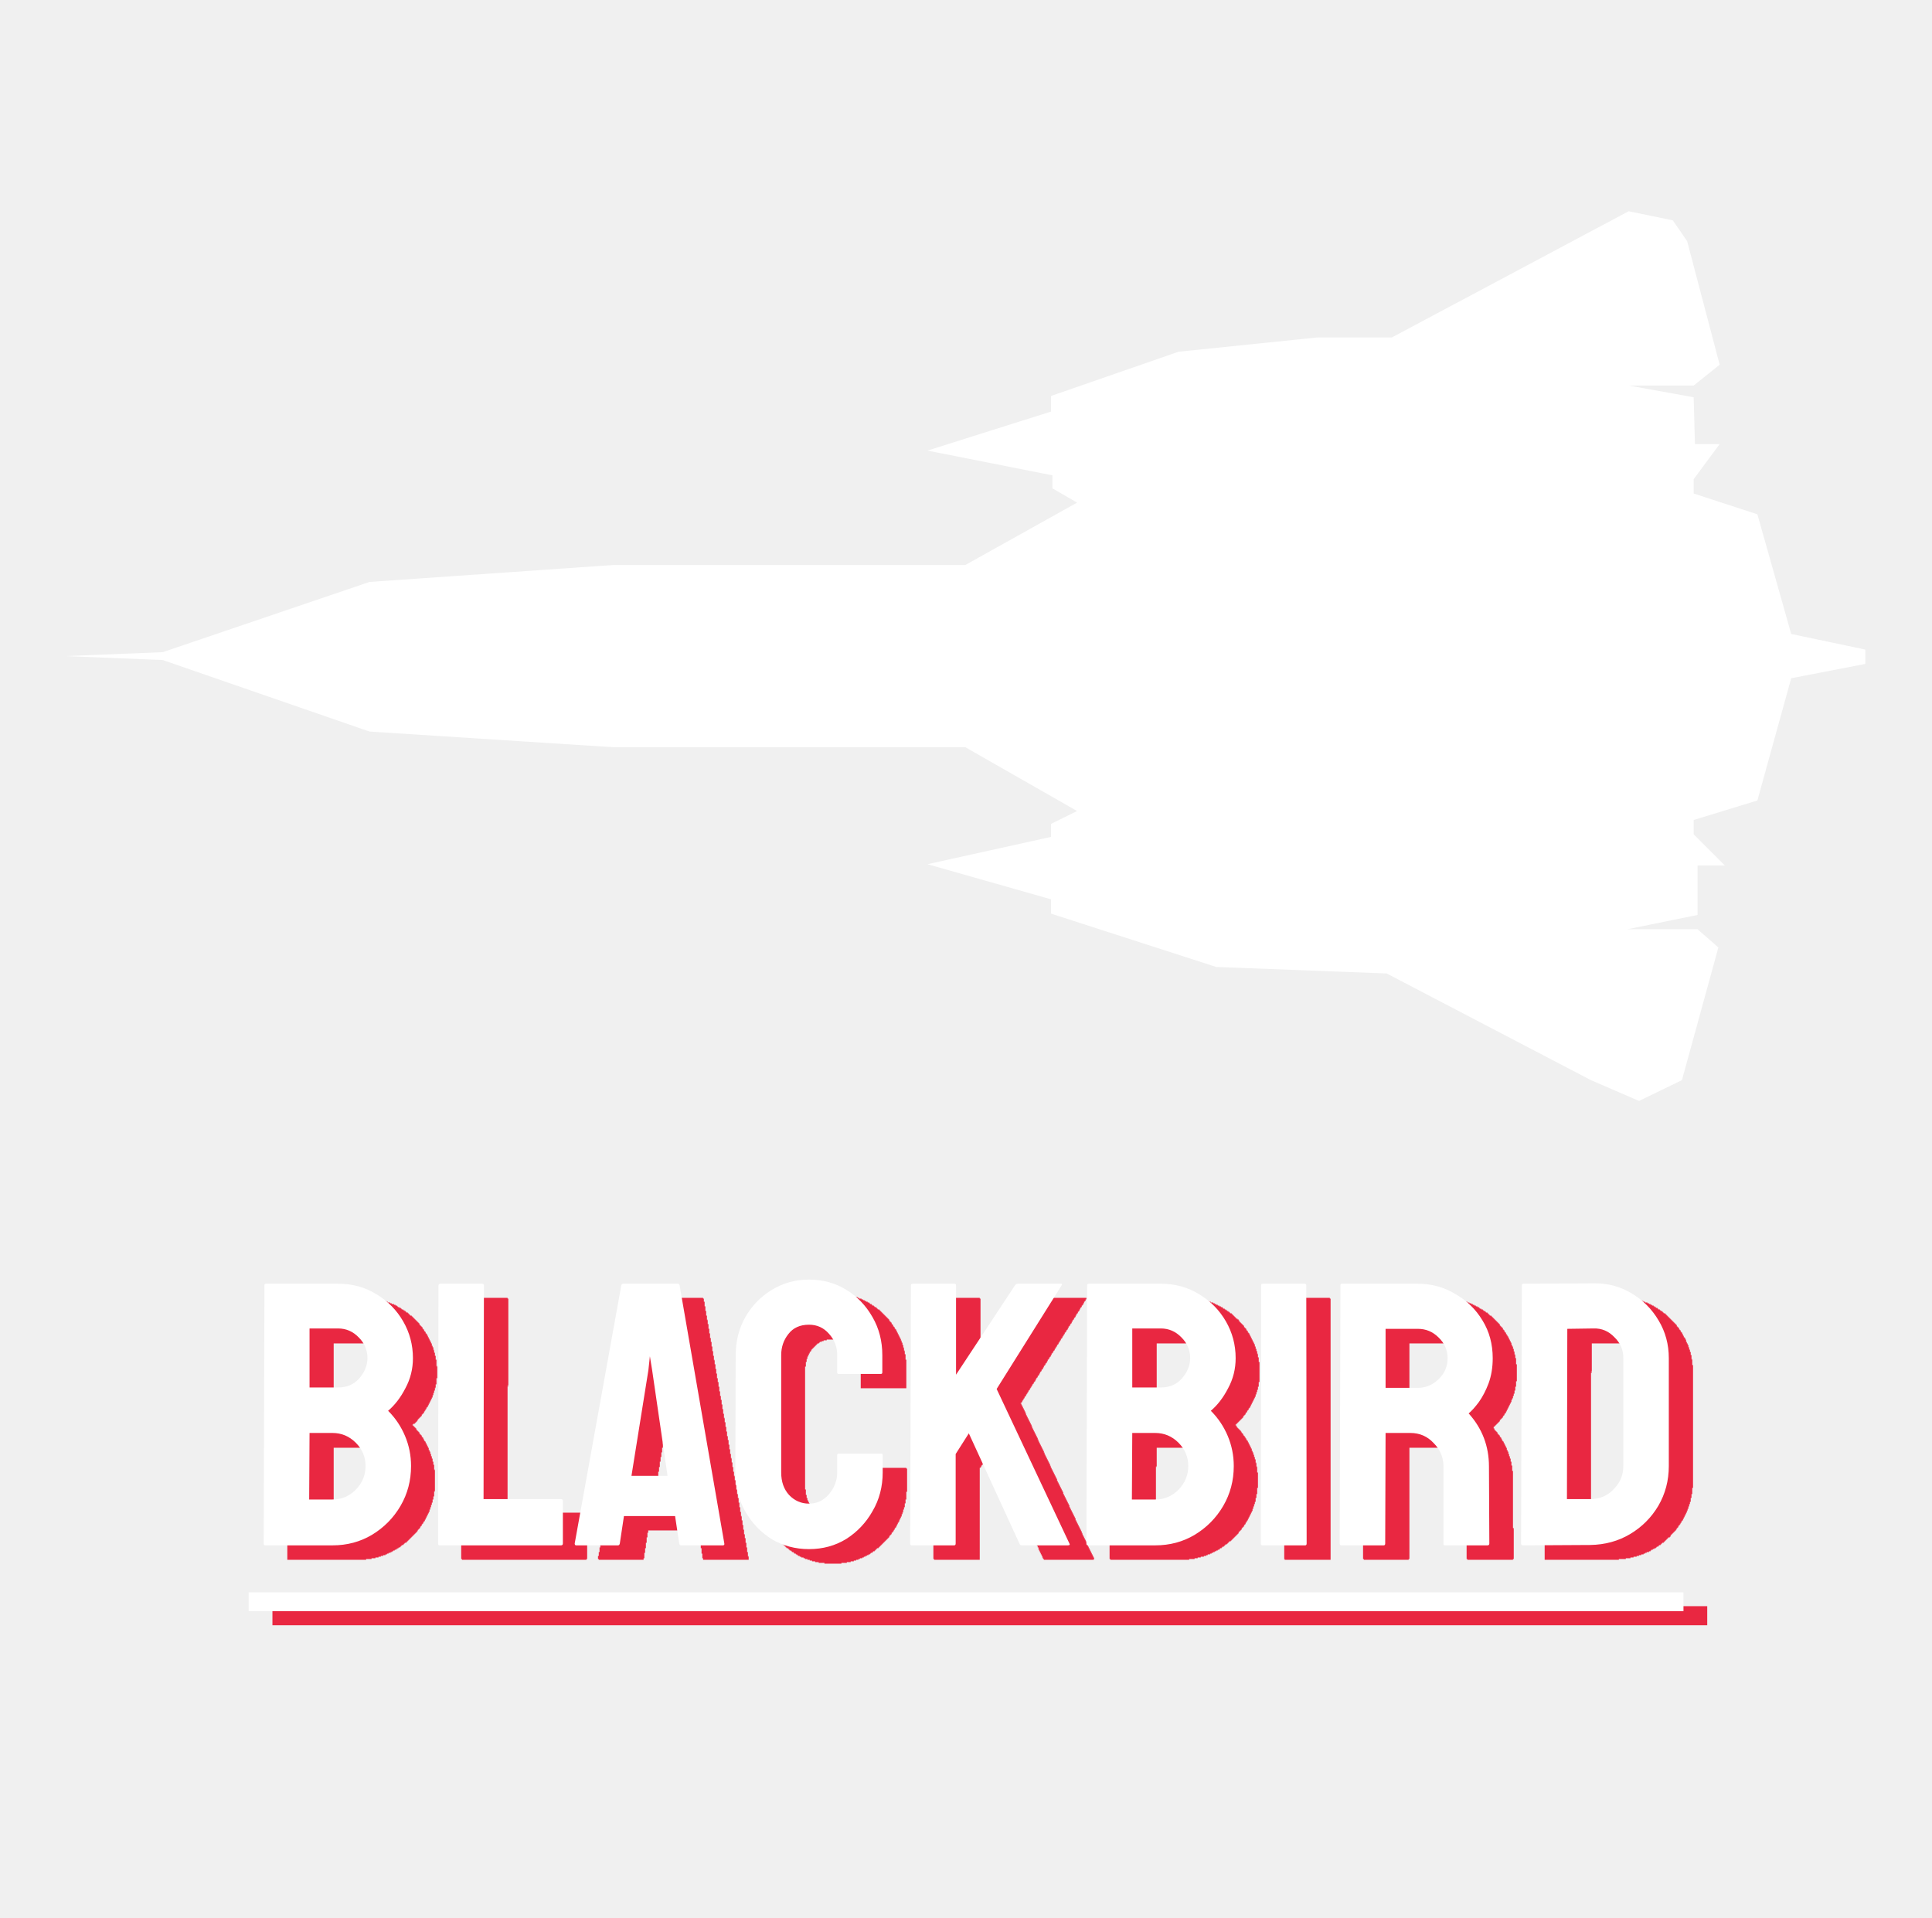
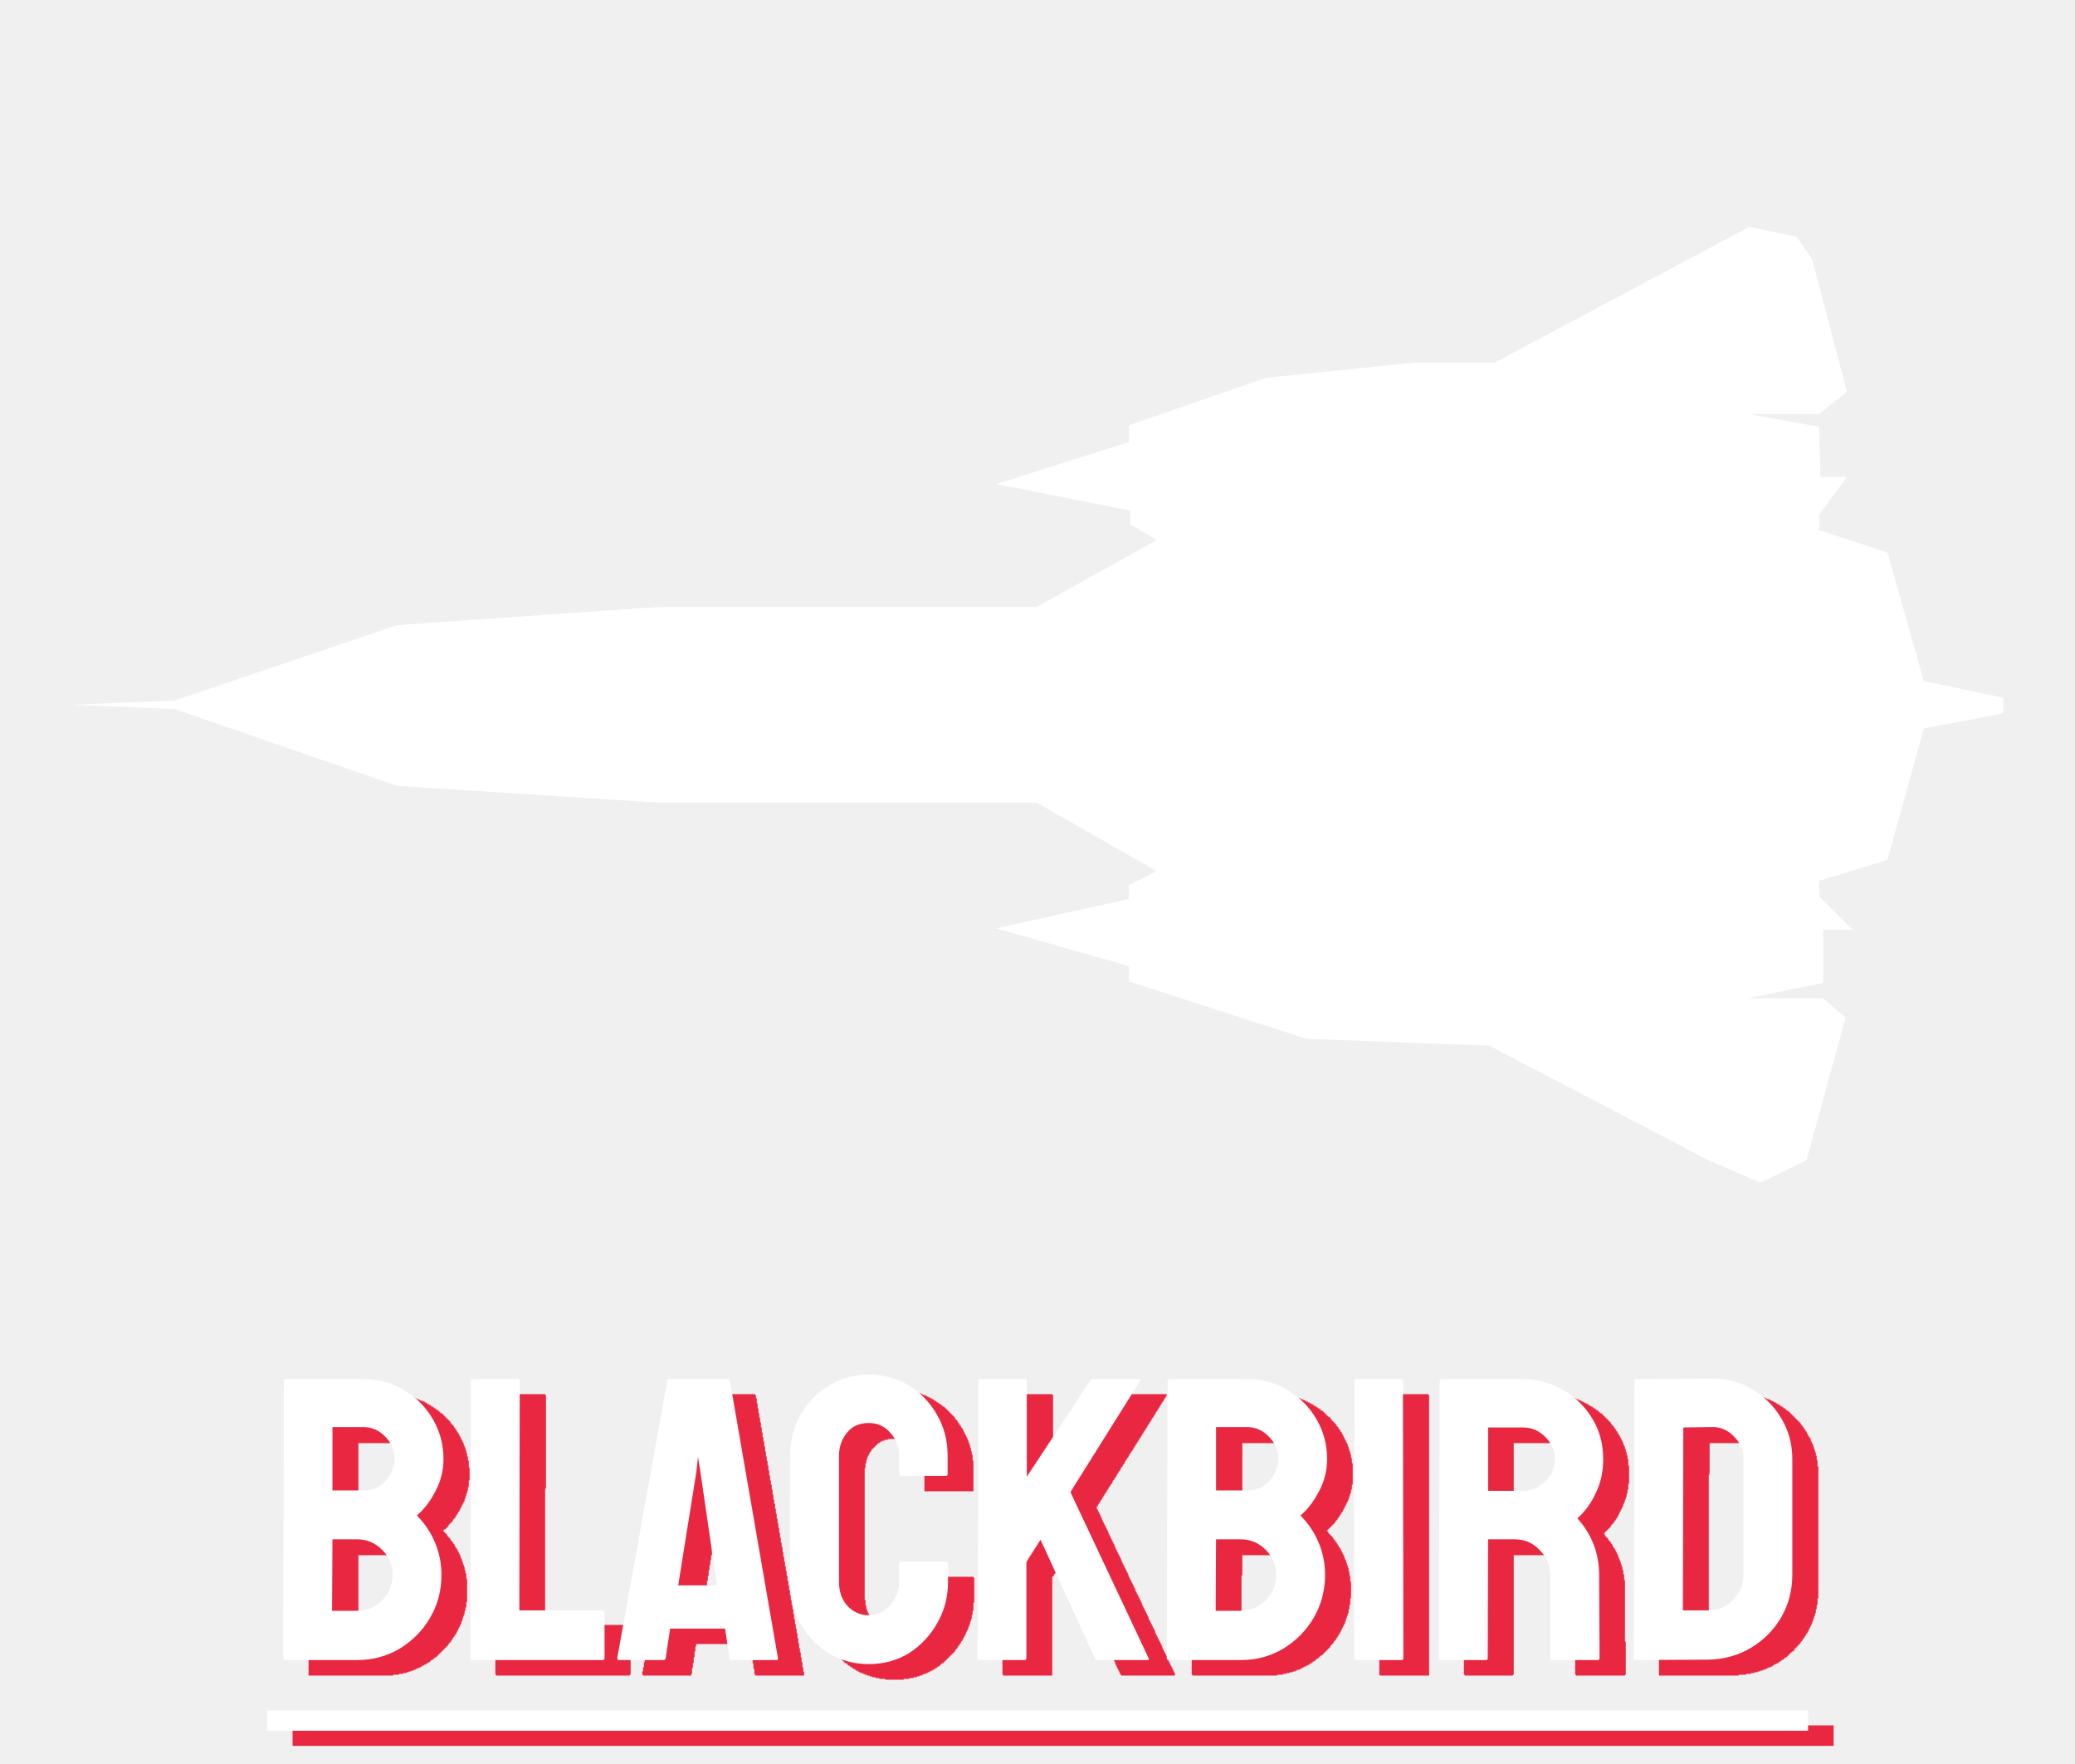
- <svg xmlns="http://www.w3.org/2000/svg" width="406" height="403" viewBox="0 0 406 403" fill="none">
+ <svg xmlns="http://www.w3.org/2000/svg" width="406" height="345" viewBox="0 0 406 345" fill="none">
  <path d="M34.187 137.062L13.813 137.882L34.187 138.702L77.648 153.736L128.764 157.016L202.84 157.016L226.347 170.441L220.88 173.143V175.877L194.913 181.617L220.88 188.997V192.004L255.595 203.211L291.403 204.578L334.318 226.992L344.432 231.366L353.452 226.992L361.106 199.111L356.732 195.284H341.972L356.732 192.277V181.89H362.473L355.912 175.33V172.323L369.306 168.223L376.413 142.529L391.994 139.522V136.515L376.413 133.235L369.306 108.088L355.912 103.714V100.707L361.379 93.327H356.186L355.912 83.487L342.245 81.027H355.912L361.379 76.653L354.546 50.685L351.539 46.312L342.245 44.398L292.497 70.913H276.916L247.668 73.92L220.88 83.213V86.493L194.913 94.694L221.154 99.887V102.621L226.347 105.627L202.84 118.748L128.764 118.748L77.648 122.301L34.187 137.062Z" fill="white" />
  <g filter="url(#filter0_d)">
    <path d="M55.728 324.765C55.517 324.765 55.412 324.634 55.412 324.37L55.57 270.097C55.57 269.887 55.675 269.781 55.886 269.781H71.054C74.056 269.781 76.742 270.519 79.112 271.993C81.482 273.415 83.352 275.311 84.721 277.681C86.09 280.051 86.775 282.632 86.775 285.423C86.775 287.688 86.248 289.795 85.195 291.743C84.194 293.692 82.983 295.272 81.561 296.483C83.088 298.011 84.273 299.775 85.116 301.776C85.959 303.778 86.38 305.884 86.38 308.096C86.38 311.151 85.643 313.942 84.168 316.47C82.693 318.998 80.692 321.026 78.164 322.553C75.689 324.028 72.924 324.765 69.869 324.765H55.728ZM65.05 291.585H71.054C72.897 291.585 74.372 290.953 75.478 289.689C76.637 288.373 77.216 286.951 77.216 285.423C77.216 283.738 76.61 282.29 75.399 281.078C74.188 279.814 72.739 279.182 71.054 279.182H65.05V291.585ZM64.971 315.127H69.869C71.765 315.127 73.398 314.443 74.767 313.073C76.136 311.651 76.821 309.992 76.821 308.096C76.821 306.2 76.136 304.568 74.767 303.198C73.398 301.829 71.765 301.144 69.869 301.144H65.05L64.971 315.127ZM92.374 324.765C92.163 324.765 92.058 324.634 92.058 324.37L92.136 270.176C92.136 269.913 92.268 269.781 92.531 269.781H101.3C101.564 269.781 101.695 269.913 101.695 270.176L101.616 315.048H117.89C118.154 315.048 118.285 315.18 118.285 315.443V324.37C118.285 324.634 118.154 324.765 117.89 324.765H92.374ZM120.771 324.37L130.567 270.097C130.62 269.887 130.751 269.781 130.962 269.781H142.417C142.628 269.781 142.759 269.887 142.812 270.097L152.213 324.37C152.266 324.634 152.16 324.765 151.897 324.765H143.128C142.917 324.765 142.786 324.634 142.733 324.37L141.864 318.603H131.12L130.251 324.37C130.198 324.634 130.067 324.765 129.856 324.765H121.087C120.876 324.765 120.771 324.634 120.771 324.37ZM132.7 310.15H140.284L137.045 287.951L136.571 285.028L136.255 287.951L132.7 310.15ZM170.009 325.555C167.113 325.555 164.479 324.844 162.109 323.422C159.792 321.948 157.949 319.999 156.579 317.576C155.21 315.154 154.525 312.441 154.525 309.439L154.604 284.791C154.604 281.895 155.263 279.261 156.579 276.891C157.949 274.469 159.792 272.546 162.109 271.124C164.479 269.65 167.113 268.912 170.009 268.912C172.906 268.912 175.513 269.623 177.83 271.045C180.148 272.467 181.991 274.39 183.36 276.812C184.73 279.182 185.414 281.842 185.414 284.791V288.425C185.414 288.636 185.309 288.741 185.098 288.741H176.25C176.04 288.741 175.934 288.636 175.934 288.425V284.791C175.934 283.053 175.355 281.552 174.196 280.288C173.09 279.024 171.695 278.392 170.009 278.392C168.113 278.392 166.665 279.051 165.664 280.367C164.664 281.631 164.163 283.106 164.163 284.791V309.439C164.163 311.388 164.716 312.968 165.822 314.179C166.981 315.391 168.377 315.996 170.009 315.996C171.695 315.996 173.09 315.338 174.196 314.021C175.355 312.652 175.934 311.125 175.934 309.439V305.805C175.934 305.595 176.04 305.489 176.25 305.489H185.177C185.388 305.489 185.493 305.595 185.493 305.805V309.439C185.493 312.441 184.782 315.154 183.36 317.576C181.991 319.999 180.148 321.948 177.83 323.422C175.513 324.844 172.906 325.555 170.009 325.555ZM191.586 324.765C191.376 324.765 191.27 324.634 191.27 324.37L191.428 270.176C191.428 269.913 191.534 269.781 191.744 269.781H200.592C200.803 269.781 200.908 269.913 200.908 270.176V288.899L213.311 270.097C213.469 269.887 213.654 269.781 213.864 269.781H222.949C223.16 269.781 223.213 269.887 223.107 270.097L209.44 291.901L224.766 324.449C224.872 324.66 224.74 324.765 224.371 324.765H214.733C214.47 324.765 214.312 324.66 214.259 324.449L203.594 301.223L200.829 305.568V324.37C200.829 324.634 200.724 324.765 200.513 324.765H191.586ZM228.618 324.765C228.407 324.765 228.302 324.634 228.302 324.37L228.46 270.097C228.46 269.887 228.565 269.781 228.776 269.781H243.944C246.946 269.781 249.632 270.519 252.002 271.993C254.372 273.415 256.241 275.311 257.611 277.681C258.98 280.051 259.665 282.632 259.665 285.423C259.665 287.688 259.138 289.795 258.085 291.743C257.084 293.692 255.873 295.272 254.451 296.483C255.978 298.011 257.163 299.775 258.006 301.776C258.848 303.778 259.27 305.884 259.27 308.096C259.27 311.151 258.532 313.942 257.058 316.47C255.583 318.998 253.582 321.026 251.054 322.553C248.578 324.028 245.813 324.765 242.759 324.765H228.618ZM237.94 291.585H243.944C245.787 291.585 247.262 290.953 248.368 289.689C249.526 288.373 250.106 286.951 250.106 285.423C250.106 283.738 249.5 282.29 248.289 281.078C247.077 279.814 245.629 279.182 243.944 279.182H237.94V291.585ZM237.861 315.127H242.759C244.655 315.127 246.287 314.443 247.657 313.073C249.026 311.651 249.711 309.992 249.711 308.096C249.711 306.2 249.026 304.568 247.657 303.198C246.287 301.829 244.655 301.144 242.759 301.144H237.94L237.861 315.127ZM265.342 324.765C265.079 324.765 264.947 324.634 264.947 324.37L265.026 270.097C265.026 269.887 265.131 269.781 265.342 269.781H274.19C274.401 269.781 274.506 269.887 274.506 270.097L274.585 324.37C274.585 324.634 274.48 324.765 274.269 324.765H265.342ZM281.85 324.765C281.639 324.765 281.534 324.634 281.534 324.37L281.692 270.097C281.692 269.887 281.797 269.781 282.008 269.781H297.966C300.81 269.781 303.417 270.492 305.787 271.914C308.21 273.284 310.132 275.153 311.554 277.523C312.976 279.841 313.687 282.474 313.687 285.423C313.687 287.372 313.397 289.136 312.818 290.716C312.239 292.244 311.554 293.56 310.764 294.666C309.974 295.72 309.263 296.51 308.631 297.036C311.475 300.196 312.897 303.909 312.897 308.175L312.976 324.37C312.976 324.634 312.844 324.765 312.581 324.765H303.654C303.443 324.765 303.338 324.686 303.338 324.528V308.175C303.338 306.279 302.653 304.647 301.284 303.277C299.967 301.855 298.335 301.144 296.386 301.144H291.172L291.093 324.37C291.093 324.634 290.988 324.765 290.777 324.765H281.85ZM291.172 291.664H297.966C299.599 291.664 301.047 291.059 302.311 289.847C303.575 288.636 304.207 287.161 304.207 285.423C304.207 283.738 303.575 282.29 302.311 281.078C301.1 279.867 299.651 279.261 297.966 279.261H291.172V291.664ZM320.04 324.765C319.777 324.765 319.645 324.634 319.645 324.37L319.803 270.097C319.803 269.887 319.909 269.781 320.119 269.781L334.892 269.702C337.789 269.65 340.422 270.334 342.792 271.756C345.215 273.178 347.137 275.101 348.559 277.523C349.981 279.893 350.692 282.527 350.692 285.423V308.096C350.692 311.151 349.955 313.942 348.48 316.47C347.006 318.946 345.031 320.921 342.555 322.395C340.08 323.87 337.289 324.634 334.181 324.686L320.04 324.765ZM329.283 315.048H334.181C336.13 315.048 337.763 314.364 339.079 312.994C340.449 311.625 341.133 309.992 341.133 308.096V285.344C341.133 283.659 340.501 282.211 339.237 280.999C338.026 279.735 336.578 279.13 334.892 279.182L329.362 279.261L329.283 315.048Z" fill="white" />
    <path d="M52.252 334.64H353.773V338.59H52.252V334.64Z" fill="white" />
  </g>
  <defs>
    <filter id="filter0_d" x="52.252" y="268.912" width="306.521" height="72.678" filterUnits="userSpaceOnUse" color-interpolation-filters="sRGB">
      <feFlood flood-opacity="0" result="BackgroundImageFix" />
      <feColorMatrix in="SourceAlpha" type="matrix" values="0 0 0 0 0 0 0 0 0 0 0 0 0 0 0 0 0 0 127 0" />
      <feOffset dx="5" dy="3" />
      <feColorMatrix type="matrix" values="0 0 0 0 0.914 0 0 0 0 0.153 0 0 0 0 0.255 0 0 0 1 0" />
      <feBlend mode="normal" in2="BackgroundImageFix" result="effect1_dropShadow" />
      <feBlend mode="normal" in="SourceGraphic" in2="effect1_dropShadow" result="shape" />
    </filter>
  </defs>
</svg>
